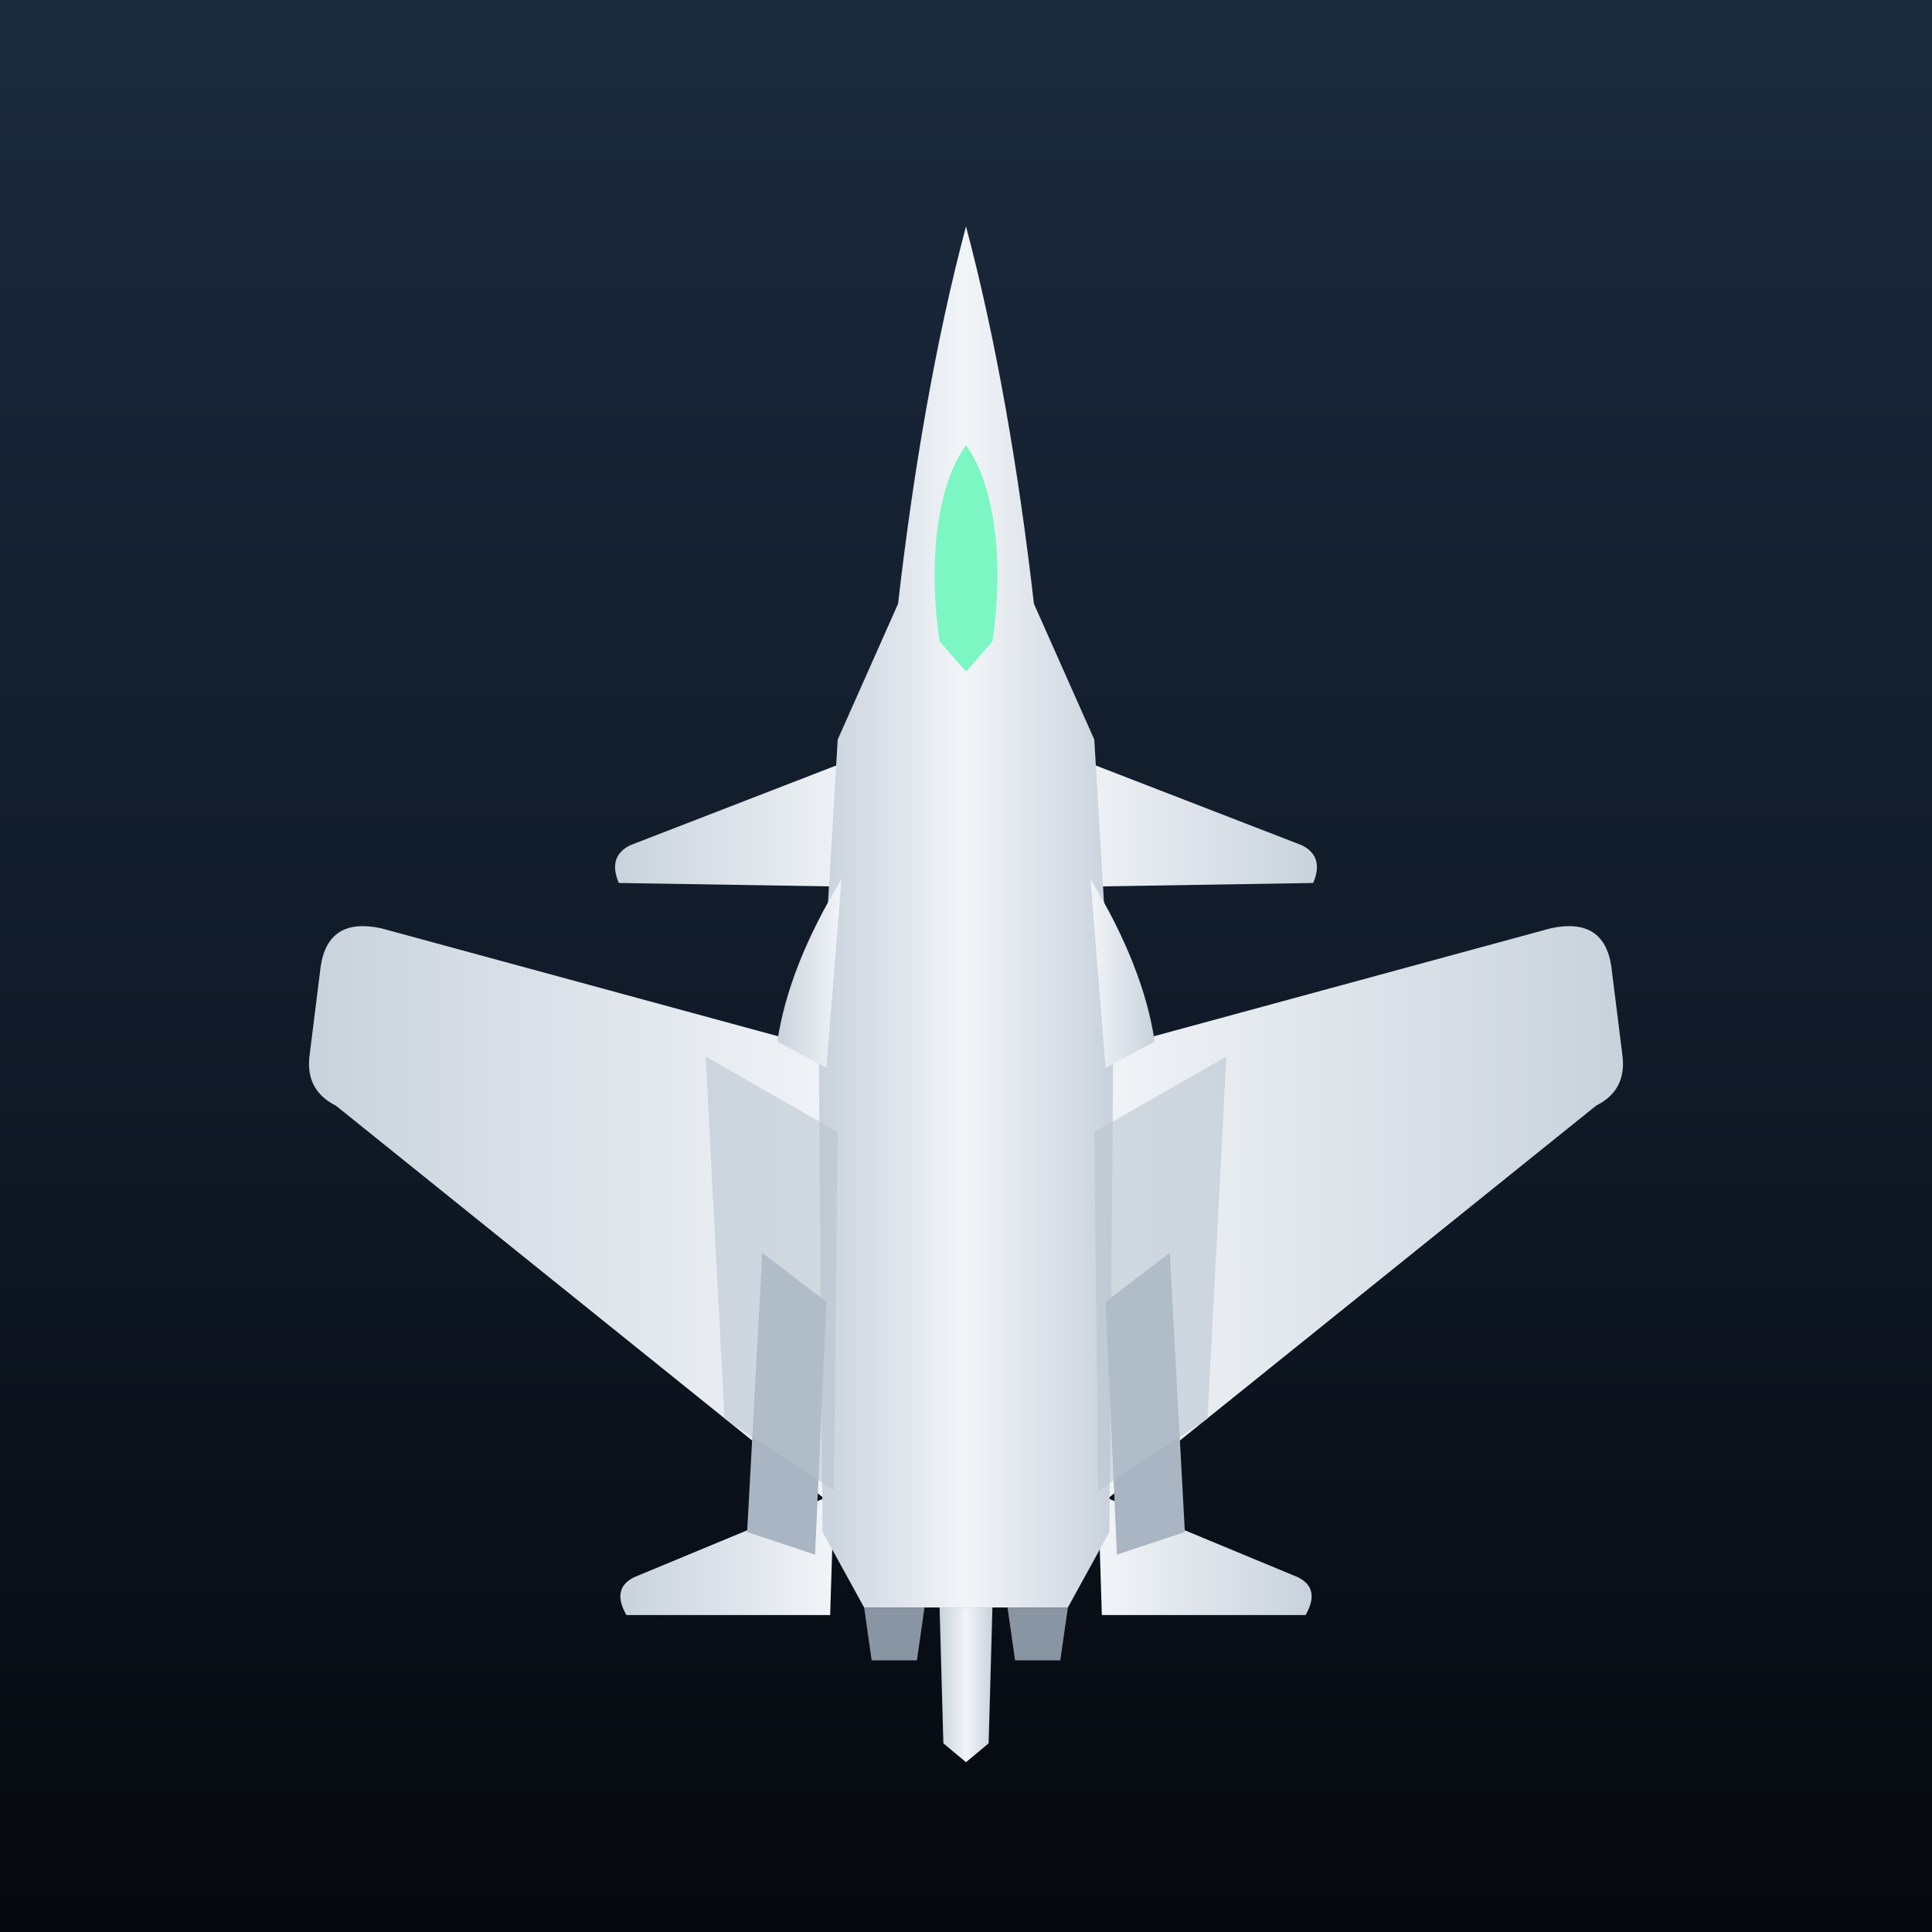
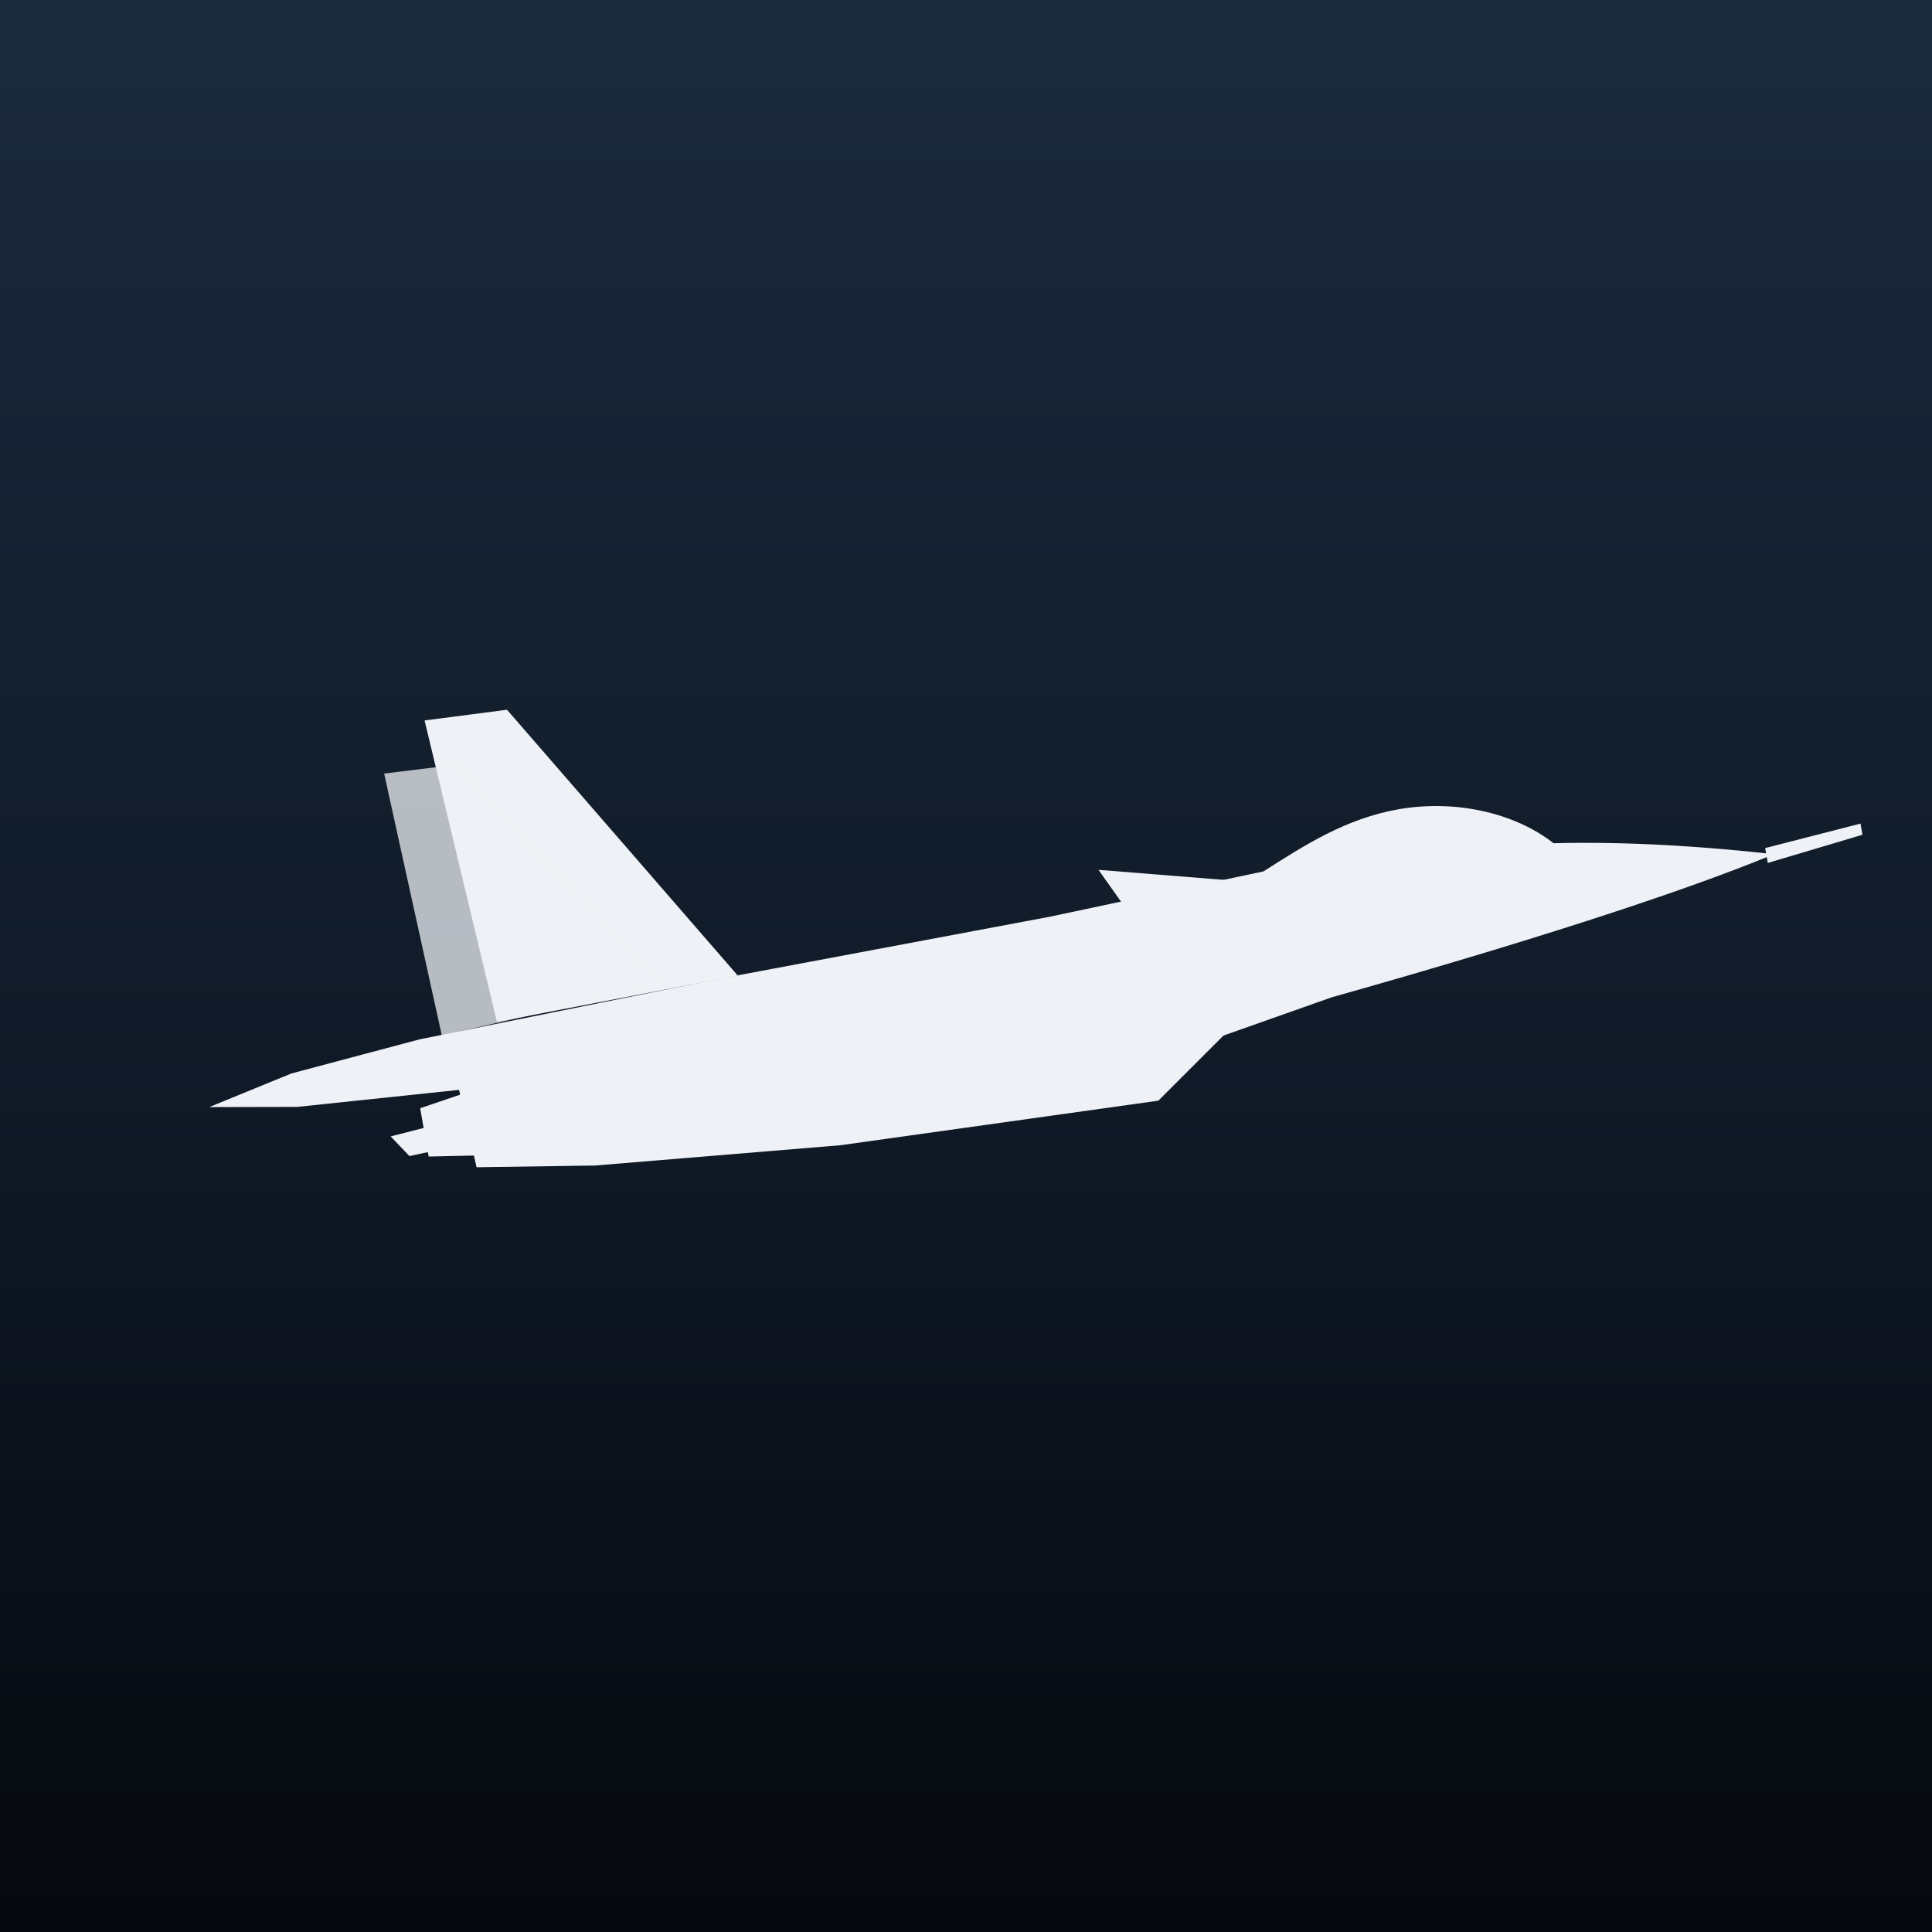
- <svg xmlns="http://www.w3.org/2000/svg" xmlns:xlink="http://www.w3.org/1999/xlink" viewBox="0 0 1024 1024">
+ <svg xmlns="http://www.w3.org/2000/svg" viewBox="0 0 1024 1024">
  <defs>
    <linearGradient id="bg" x1="0" y1="0" x2="0" y2="1">
      <stop offset="0" stop-color="#1B2A3D" />
      <stop offset="0.6" stop-color="#0F1825" />
      <stop offset="1" stop-color="#05080D" />
    </linearGradient>
-     <linearGradient id="metal" x1="0" y1="0" x2="1" y2="0">
-       <stop offset="0" stop-color="#F2F5F8" />
-       <stop offset="1" stop-color="#C9D2DC" />
-     </linearGradient>
-     <g id="half">
-       <path d="M572 560 L822 492 Q850 486 854 512 L860 560 Q862 578 846 586 L580 800 Z" fill="url(#metal)" />
-       <path d="M566 400 L690 448 Q702 454 696 468 L572 470 Z" fill="url(#metal)" />
-       <path d="M582 792 L688 836 Q700 842 692 856 L584 856 Z" fill="url(#metal)" />
-       <path d="M512 120 C 528 180, 540 250, 548 320 L 580 392 L 590 560 L 588 812 L 566 852 L 512 852 Z" fill="url(#metal)" />
-       <path d="M578 466 Q 606 512, 612 552 L 586 566 Z" fill="url(#metal)" />
-       <path d="M586 690 L620 664 L628 812 L592 824 Z" fill="#A9B5C2" />
-       <path d="M534 852 L566 852 L562 880 L538 880 Z" fill="#8995A3" />
-       <path d="M512 852 L526 852 L524 924 L512 934 Z" fill="url(#metal)" />
-       <path d="M580 600 L650 560 L640 752 L582 790 Z" fill="#B7C2CE" opacity="0.55" />
-     </g>
  </defs>
  <rect width="1024" height="1024" fill="url(#bg)" />
-   <use xlink:href="#half" />
-   <use xlink:href="#half" transform="translate(1024 0) scale(-1 1)" />
-   <path d="M512 236 C 528 258, 532 300, 526 340 L 512 356 L 498 340 C 492 300, 496 258, 512 236 Z" fill="#7CF7C4" />
+   <g transform="rotate(-10 512 512)" fill="#EEF2F6">
+     <path d="M944 528              C 910 518, 870 508, 830 502              C 812 482, 782 470, 752 470              C 724 470, 700 480, 676 490              L 560 494              L 380 496              L 220 500              L 150 506              L 104 516              L 150 524              L 236 530              L 238 572              L 300 582              L 430 594              L 600 600              L 640 572              L 700 562              C 800 552, 890 540, 944 528 Z" />
+     <path d="M940 524 L 992 520 L 992 526 L 940 532 Z" />
+     <path d="M690 500 L 590 474 L 608 512 Z" />
+     <path d="M392 496 L 296 336 L 252 334 L 262 498 Z" />
+     <path d="M352 494 L 264 360 L 226 358 L 232 500 Z" opacity="0.75" />
+     <path d="M300 540 L 196 548 L 204 560 L 310 556 Z" />
+     <path d="M560 540 L 400 556 L 404 566 L 566 552 Z" />
+     <path d="M240 532 L 214 536 L 214 562 L 240 566 Z" />
+   </g>
</svg>
